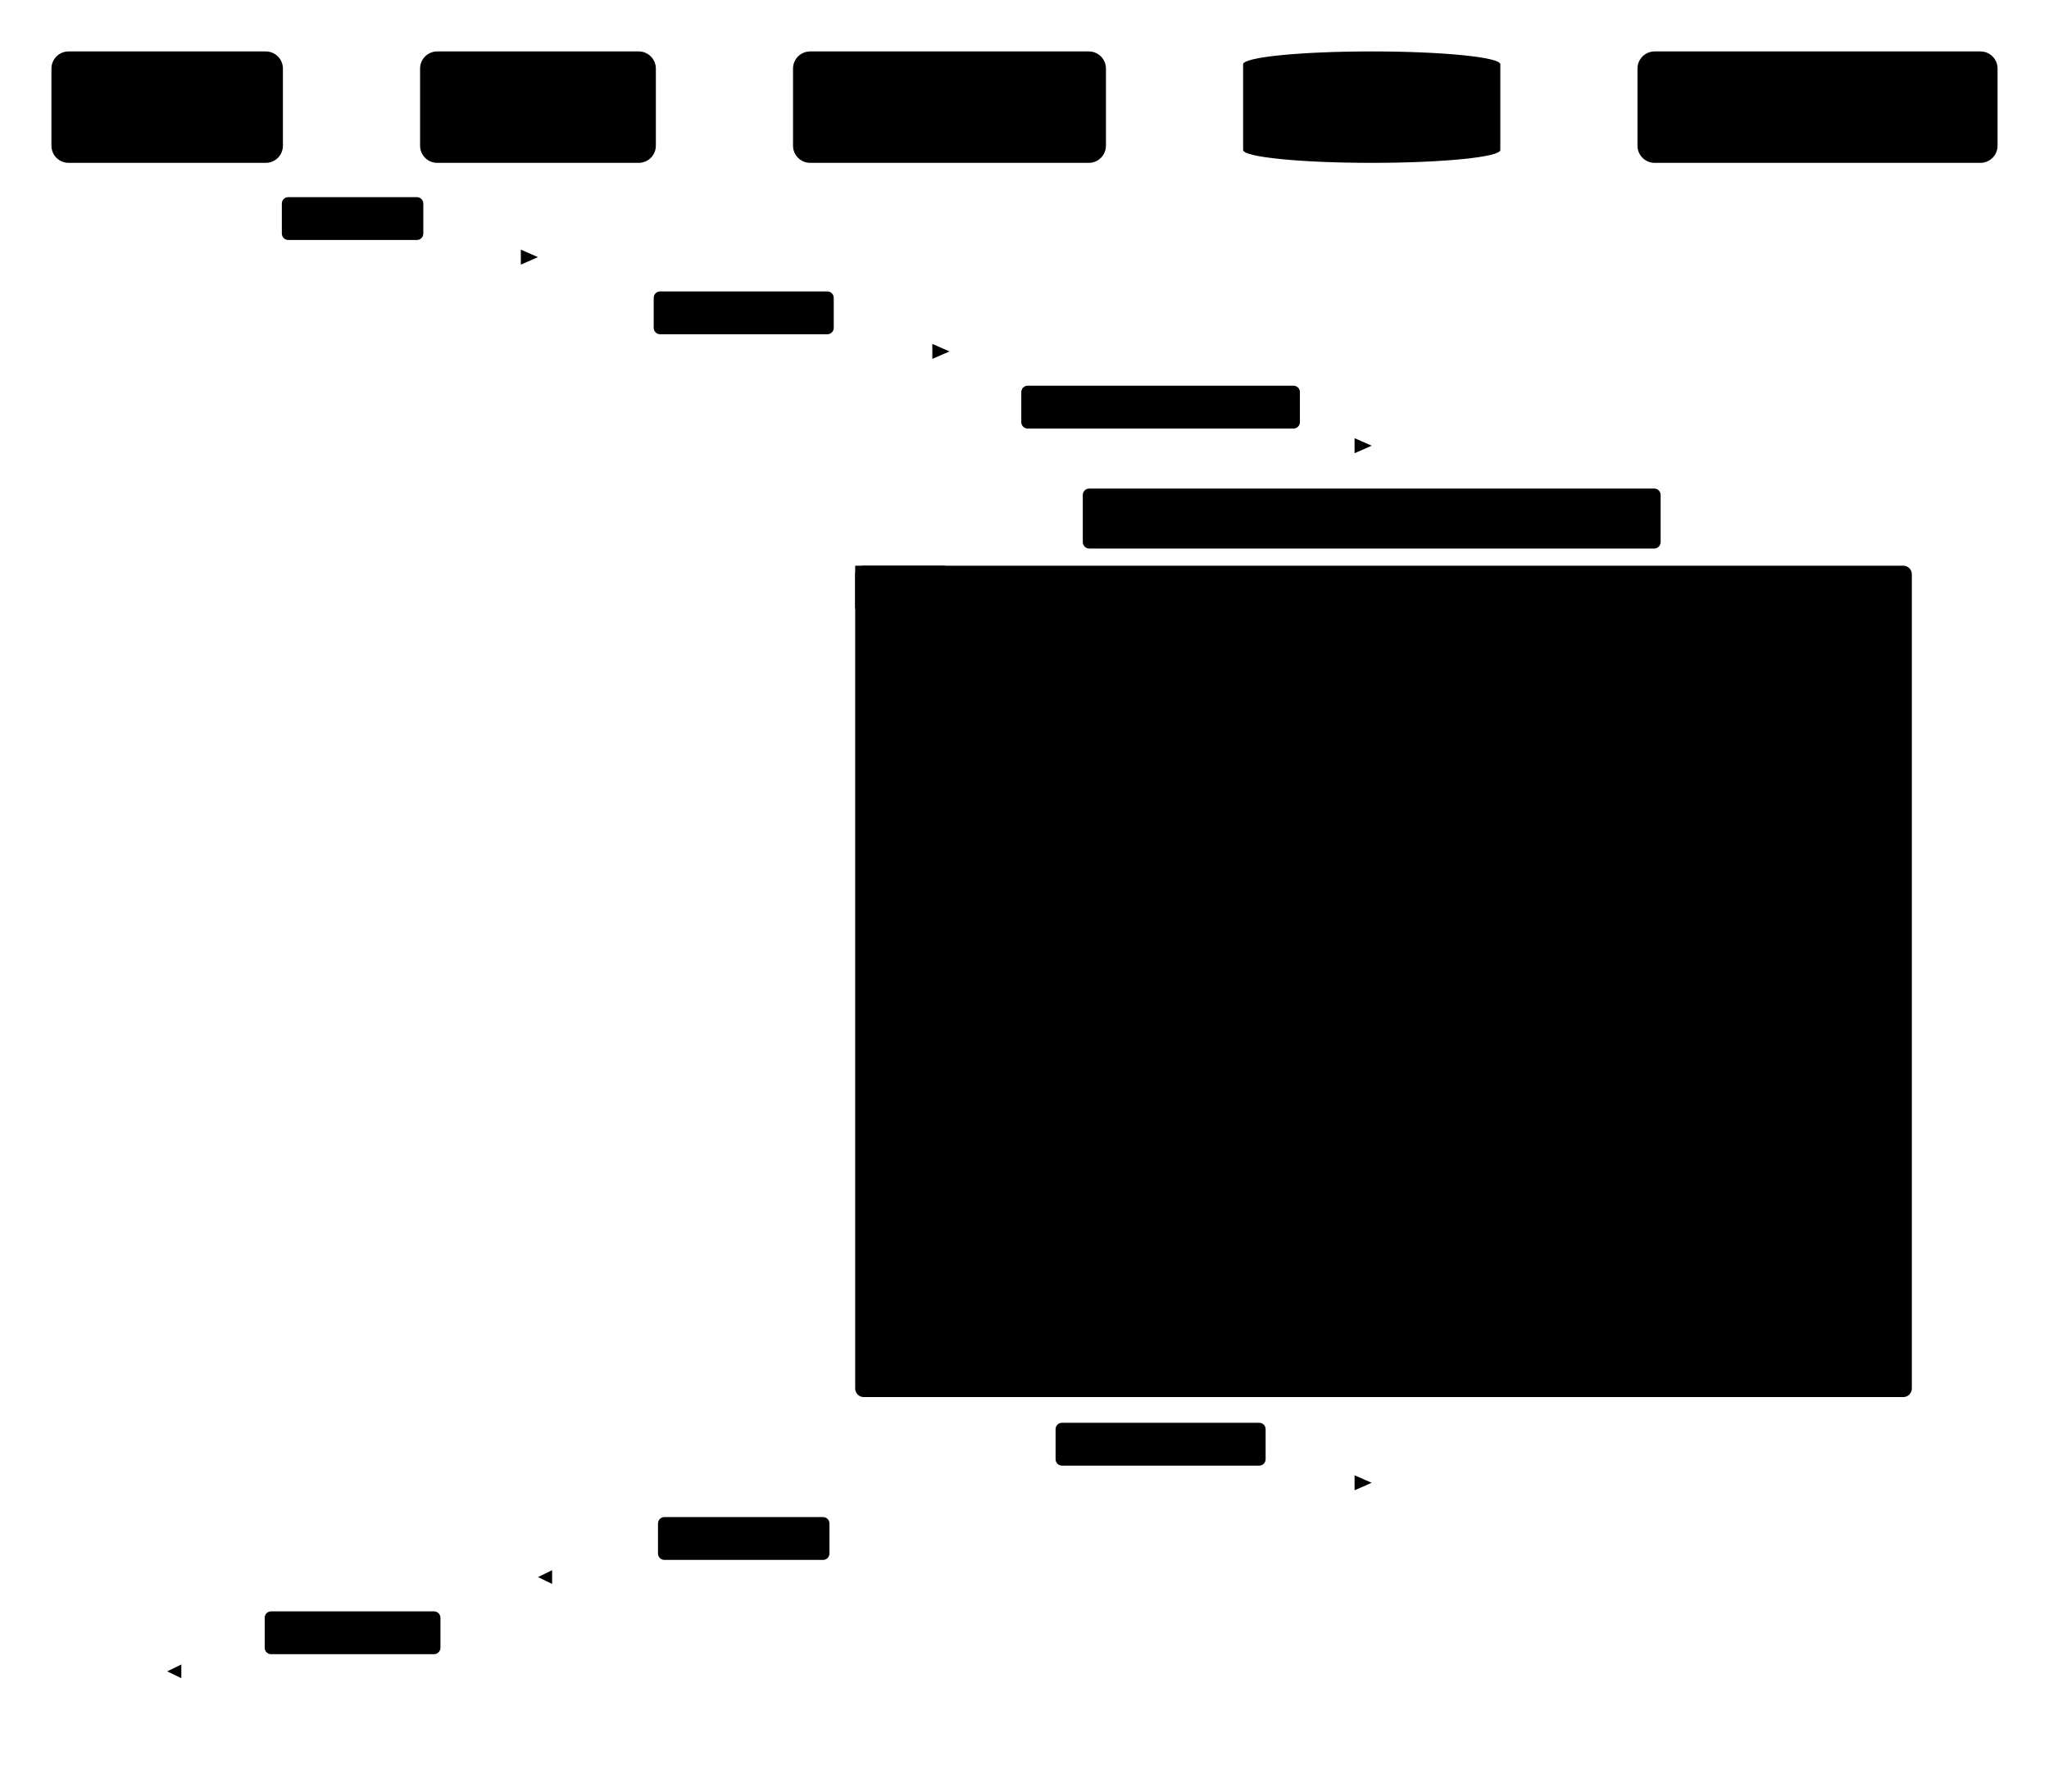
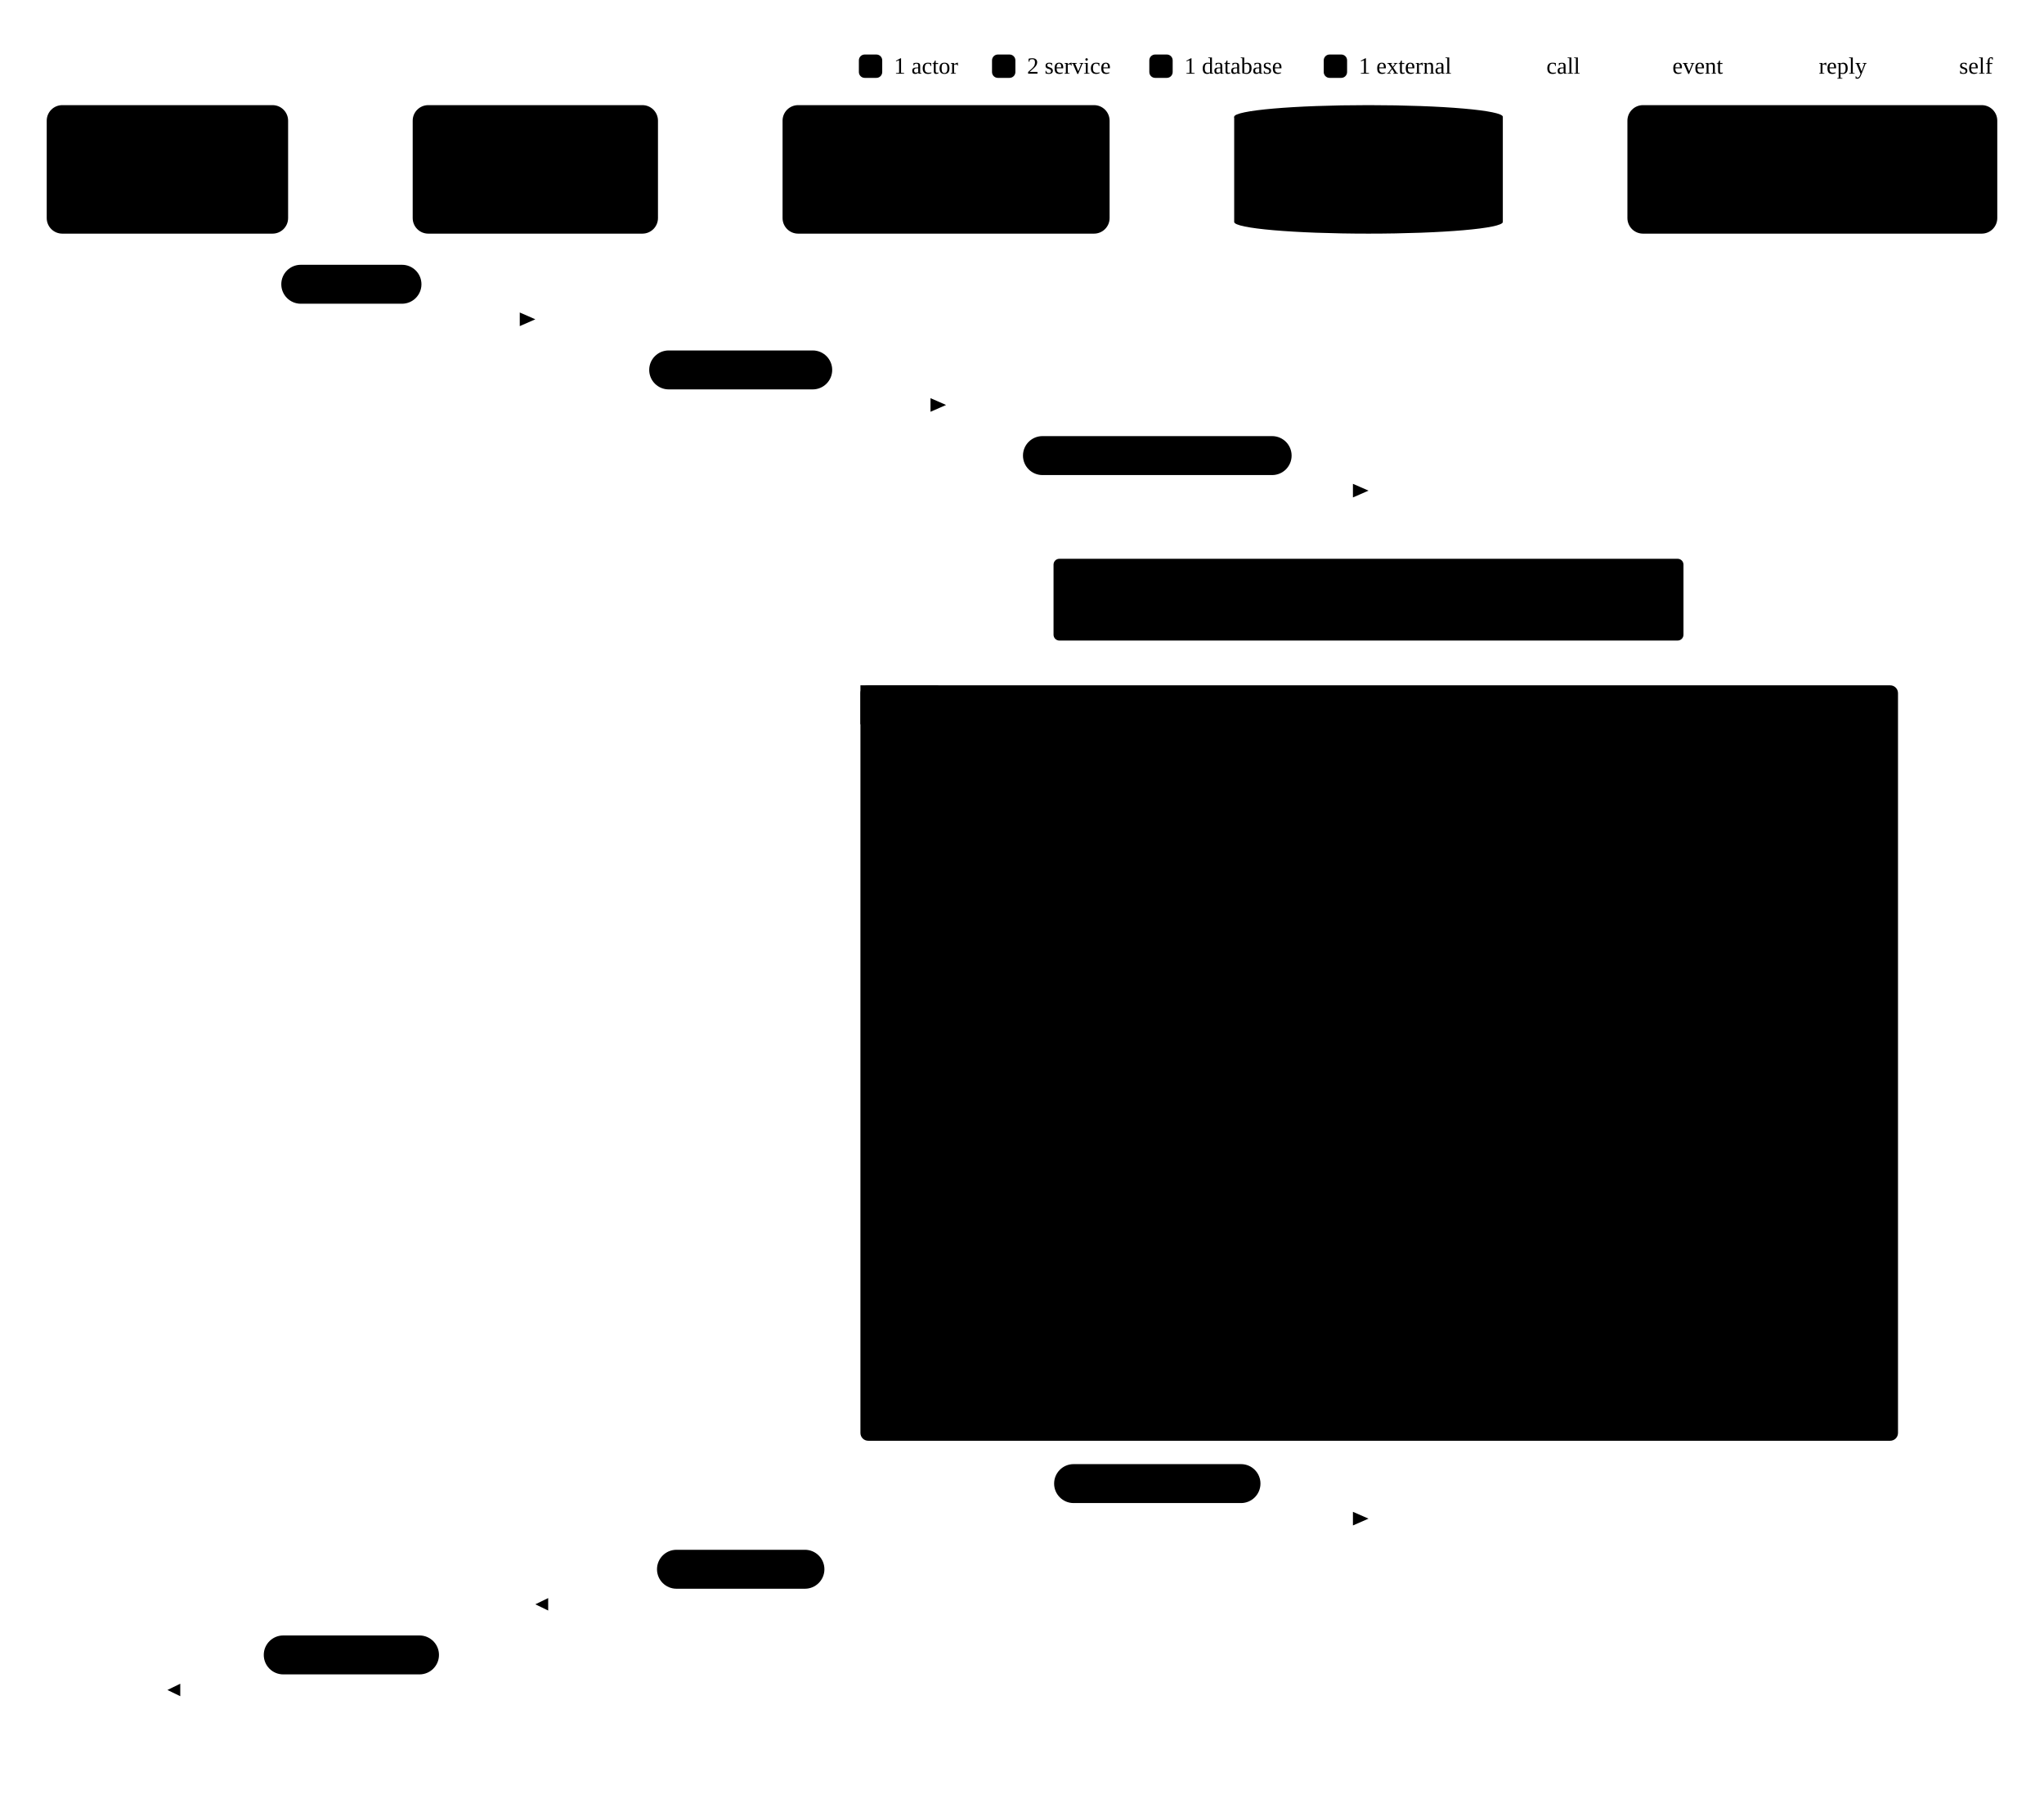
- <svg xmlns="http://www.w3.org/2000/svg" class="pa-diagram pa-type-sequence" viewBox="0 0 956 836" role="graphics-document" aria-labelledby="d-title d-desc">
+ <svg xmlns="http://www.w3.org/2000/svg" class="pa-diagram pa-type-sequence" viewBox="0 0 1050 924" role="graphics-document" aria-labelledby="d-title d-desc">
  <defs>
    <marker id="d-arrow" viewBox="0 0 8 8" refX="8" refY="4" markerWidth="8" markerHeight="8" markerUnits="userSpaceOnUse" orient="auto-start-reverse">
      <path class="pa-arrow-fill" d="M0 0.5L8 4L0 7.5Z" />
    </marker>
    <marker id="d-arrow-open" viewBox="0 0 8 8" refX="7.4" refY="4" markerWidth="8" markerHeight="8" markerUnits="userSpaceOnUse" orient="auto-start-reverse">
      <path class="pa-arrow-open" d="M0.8 0.8L7.4 4L0.8 7.2" />
    </marker>
  </defs>
  <g class="pa-frame pa-frame-loop" data-messages="m4 m5 m6 m7 m8">
-     <rect class="pa-frame-box" x="399" y="264" width="493" height="388" rx="4" />
-     <path class="pa-frame-tab" d="M399 264H441V279L436 284H399Z" />
+     <rect class="pa-frame-box" x="442" y="352" width="533" height="388" rx="4" />
+     <path class="pa-frame-tab" d="M442 352H482V367L477 372H442Z" />
    <text class="pa-frame-kind" text-anchor="middle">
-       <tspan x="418.75" y="278.2">loop</tspan>
+       <tspan x="460.75" y="365.85">loop</tspan>
    </text>
    <text class="pa-frame-label" text-anchor="start">
-       <tspan x="449" y="278.2">until approved</tspan>
+       <tspan x="490" y="366.2">until approved</tspan>
    </text>
  </g>
  <g class="pa-frame pa-frame-alt" data-messages="m5 m6 m7">
-     <rect class="pa-frame-box" x="431" y="376" width="429" height="212" rx="4" />
-     <path class="pa-frame-tab" d="M431 376H463V391L458 396H431Z" />
+     <rect class="pa-frame-box" x="474" y="464" width="469" height="212" rx="4" />
+     <path class="pa-frame-tab" d="M474 464H506V479L501 484H474Z" />
    <text class="pa-frame-kind" text-anchor="middle">
-       <tspan x="445.75" y="390.2">alt</tspan>
+       <tspan x="488.75" y="477.85">alt</tspan>
    </text>
    <text class="pa-frame-label" text-anchor="start">
-       <tspan x="471" y="390.2">card declined</tspan>
-     </text>
-   </g>
-   <line class="pa-lifeline" data-for="shopper" x1="78" y1="76" x2="78" y2="812" />
-   <line class="pa-lifeline" data-for="web" x1="251" y1="76" x2="251" y2="812" />
-   <line class="pa-lifeline" data-for="orders" x1="443" y1="76" x2="443" y2="812" />
-   <line class="pa-lifeline" data-for="db" x1="640" y1="76" x2="640" y2="812" />
-   <line class="pa-lifeline" data-for="psp" x1="848" y1="76" x2="848" y2="812" />
-   <g class="pa-node pa-kind-actor pa-tone-neutral" data-id="shopper" tabindex="0" role="graphics-symbol" aria-label="Shopper: actor">
-     <path class="pa-shape pa-shape-rounded-rect" d="M32 24L124 24A8 8 0 0 1 132 32L132 68A8 8 0 0 1 124 76L32 76A8 8 0 0 1 24 68L24 32A8 8 0 0 1 32 24Z" />
-     <g class="pa-icon pa-icon-lucide" transform="translate(37.61 41) scale(0.75)">
+       <tspan x="514" y="478.2">card declined</tspan>
+     </text>
+   </g>
+   <line class="pa-lifeline" data-for="shopper" x1="86" y1="120" x2="86" y2="900" />
+   <line class="pa-lifeline" data-for="web" x1="275" y1="120" x2="275" y2="900" />
+   <line class="pa-lifeline" data-for="orders" x1="486" y1="120" x2="486" y2="900" />
+   <line class="pa-lifeline" data-for="db" x1="703" y1="120" x2="703" y2="900" />
+   <line class="pa-lifeline" data-for="psp" x1="931" y1="120" x2="931" y2="900" />
+   <g class="pa-node pa-kind-actor pa-family-person pa-tone-neutral" data-id="shopper" tabindex="0" role="graphics-symbol" aria-label="Shopper: actor">
+     <path class="pa-shape pa-shape-rounded-rect" d="M32 54L140 54A8 8 0 0 1 148 62L148 112A8 8 0 0 1 140 120L32 120A8 8 0 0 1 24 112L24 62A8 8 0 0 1 32 54Z" />
+     <rect class="pa-tile" x="38.06" y="73" width="28" height="28" rx="7" />
+     <g class="pa-icon pa-icon-lucide" transform="translate(43.06 78) scale(0.75)">
      <path d="M19 21v-2a4 4 0 0 0-4-4H9a4 4 0 0 0-4 4v2" />
      <circle cx="12" cy="7" r="4" />
    </g>
-     <text class="pa-label" text-anchor="middle">
-       <tspan x="90" y="54.9">Shopper</tspan>
-     </text>
-   </g>
-   <g class="pa-node pa-kind-service pa-tone-neutral" data-id="web" tabindex="0" role="graphics-symbol" aria-label="Web app: service">
-     <path class="pa-shape pa-shape-rounded-rect" d="M204 24L298 24A8 8 0 0 1 306 32L306 68A8 8 0 0 1 298 76L204 76A8 8 0 0 1 196 68L196 32A8 8 0 0 1 204 24Z" />
-     <g class="pa-icon pa-icon-lucide" transform="translate(209.29 41) scale(0.75)">
+     <text class="pa-type" text-anchor="middle">
+       <tspan x="105" y="80.4">ACTOR</tspan>
+     </text>
+     <text class="pa-label" text-anchor="middle">
+       <tspan x="105" y="99.4">Shopper</tspan>
+     </text>
+   </g>
+   <g class="pa-node pa-kind-service pa-family-service pa-tone-neutral" data-id="web" tabindex="0" role="graphics-symbol" aria-label="Web app: service">
+     <path class="pa-shape pa-shape-rounded-rect" d="M220 54L330 54A8 8 0 0 1 338 62L338 112A8 8 0 0 1 330 120L220 120A8 8 0 0 1 212 112L212 62A8 8 0 0 1 220 54Z" />
+     <rect class="pa-tile" x="226.08" y="73" width="28" height="28" rx="7" />
+     <g class="pa-icon pa-icon-lucide" transform="translate(231.08 78) scale(0.75)">
      <rect width="20" height="8" x="2" y="2" rx="2" ry="2" />
      <rect width="20" height="8" x="2" y="14" rx="2" ry="2" />
      <line x1="6" x2="6.01" y1="6" y2="6" />
      <line x1="6" x2="6.01" y1="18" y2="18" />
    </g>
-     <text class="pa-label" text-anchor="middle">
-       <tspan x="263" y="54.9">Web app</tspan>
-     </text>
-   </g>
-   <g class="pa-node pa-kind-service pa-tone-neutral" data-id="orders" tabindex="0" role="graphics-symbol" aria-label="Orders service: service">
-     <path class="pa-shape pa-shape-rounded-rect" d="M378 24L508 24A8 8 0 0 1 516 32L516 68A8 8 0 0 1 508 76L378 76A8 8 0 0 1 370 68L370 32A8 8 0 0 1 378 24Z" />
-     <g class="pa-icon pa-icon-lucide" transform="translate(383.02 41) scale(0.75)">
+     <text class="pa-type" text-anchor="middle">
+       <tspan x="294" y="80.4">SERVICE</tspan>
+     </text>
+     <text class="pa-label" text-anchor="middle">
+       <tspan x="294" y="99.4">Web app</tspan>
+     </text>
+   </g>
+   <g class="pa-node pa-kind-service pa-family-service pa-tone-neutral" data-id="orders" tabindex="0" role="graphics-symbol" aria-label="Orders service: service">
+     <path class="pa-shape pa-shape-rounded-rect" d="M410 54L562 54A8 8 0 0 1 570 62L570 112A8 8 0 0 1 562 120L410 120A8 8 0 0 1 402 112L402 62A8 8 0 0 1 410 54Z" />
+     <rect class="pa-tile" x="416.5" y="73" width="28" height="28" rx="7" />
+     <g class="pa-icon pa-icon-lucide" transform="translate(421.5 78) scale(0.75)">
      <rect width="20" height="8" x="2" y="2" rx="2" ry="2" />
      <rect width="20" height="8" x="2" y="14" rx="2" ry="2" />
      <line x1="6" x2="6.01" y1="6" y2="6" />
      <line x1="6" x2="6.01" y1="18" y2="18" />
    </g>
-     <text class="pa-label" text-anchor="middle">
-       <tspan x="455" y="54.9">Orders service</tspan>
-     </text>
-   </g>
-   <g class="pa-node pa-kind-database pa-tone-neutral" data-id="db" tabindex="0" role="graphics-symbol" aria-label="Orders DB: database">
-     <path class="pa-shape pa-shape-cylinder" d="M580 30A60 6 0 0 1 700 30L700 70A60 6 0 0 1 580 70Z" />
-     <path class="pa-decor" d="M580 30A60 6 0 0 0 700 30" />
-     <g class="pa-icon pa-icon-lucide" transform="translate(593.8 41) scale(0.75)">
+     <text class="pa-type" text-anchor="middle">
+       <tspan x="505" y="80.4">SERVICE</tspan>
+     </text>
+     <text class="pa-label" text-anchor="middle">
+       <tspan x="505" y="99.4">Orders service</tspan>
+     </text>
+   </g>
+   <g class="pa-node pa-kind-database pa-family-data pa-tone-neutral" data-id="db" tabindex="0" role="graphics-symbol" aria-label="Orders DB: database">
+     <path class="pa-shape pa-shape-cylinder" d="M634 60A69 6 0 0 1 772 60L772 114A69 6 0 0 1 634 114Z" />
+     <path class="pa-decor" d="M634 60A69 6 0 0 0 772 60" />
+     <rect class="pa-tile" x="648.88" y="73" width="28" height="28" rx="7" />
+     <g class="pa-icon pa-icon-lucide" transform="translate(653.88 78) scale(0.75)">
      <ellipse cx="12" cy="5" rx="9" ry="3" />
      <path d="M3 5V19A9 3 0 0 0 21 19V5" />
      <path d="M3 12A9 3 0 0 0 21 12" />
    </g>
-     <text class="pa-label" text-anchor="middle">
-       <tspan x="652" y="54.9">Orders DB</tspan>
-     </text>
-   </g>
-   <g class="pa-node pa-kind-external pa-tone-neutral" data-id="psp" tabindex="0" role="graphics-symbol" aria-label="Payment provider: external">
-     <path class="pa-shape pa-shape-dashed-rounded-rect" d="M772 24L924 24A8 8 0 0 1 932 32L932 68A8 8 0 0 1 924 76L772 76A8 8 0 0 1 764 68L764 32A8 8 0 0 1 772 24Z" />
-     <g class="pa-icon pa-icon-lucide" transform="translate(777.08 41) scale(0.75)">
+     <text class="pa-type" text-anchor="middle">
+       <tspan x="722" y="80.4">DATABASE</tspan>
+     </text>
+     <text class="pa-label" text-anchor="middle">
+       <tspan x="722" y="99.4">Orders DB</tspan>
+     </text>
+   </g>
+   <g class="pa-node pa-kind-external pa-family-external pa-tone-neutral" data-id="psp" tabindex="0" role="graphics-symbol" aria-label="Payment provider: external">
+     <path class="pa-shape pa-shape-dashed-rounded-rect" d="M844 54L1018 54A8 8 0 0 1 1026 62L1026 112A8 8 0 0 1 1018 120L844 120A8 8 0 0 1 836 112L836 62A8 8 0 0 1 844 54Z" />
+     <rect class="pa-tile" x="850.89" y="73" width="28" height="28" rx="7" />
+     <g class="pa-icon pa-icon-lucide" transform="translate(855.89 78) scale(0.75)">
      <path d="M17.5 19H9a7 7 0 1 1 6.71-9h1.79a4.5 4.5 0 1 1 0 9Z" />
    </g>
-     <text class="pa-label" text-anchor="middle">
-       <tspan x="860" y="54.9">Payment provider</tspan>
+     <text class="pa-type" text-anchor="middle">
+       <tspan x="950" y="80.4">EXTERNAL</tspan>
+     </text>
+     <text class="pa-label" text-anchor="middle">
+       <tspan x="950" y="99.4">Payment provider</tspan>
    </text>
  </g>
  <g class="pa-seq-note" data-over="db" data-after="m3">
-     <rect class="pa-seq-note-box" x="505.2" y="228" width="269.6" height="28" rx="3" />
+     <rect class="pa-seq-note-box" x="541.2" y="287" width="323.6" height="42" rx="3" />
    <text class="pa-seq-note-text" text-anchor="middle">
-       <tspan x="640" y="246.2">order stays pending until the provider answers</tspan>
+       <tspan x="703" y="304.7">order stays pending until the provider</tspan>
+       <tspan x="703" y="319">answers</tspan>
    </text>
  </g>
  <g class="pa-seq-note" data-over="orders psp" data-after="m4">
-     <rect class="pa-seq-note-box" x="423" y="340" width="445" height="28" rx="3" />
+     <rect class="pa-seq-note-box" x="466" y="428" width="485" height="28" rx="3" />
    <text class="pa-seq-note-text" text-anchor="middle">
-       <tspan x="645.5" y="358.2">idempotency key sent on every charge</tspan>
-     </text>
-   </g>
-   <g class="pa-edge pa-edge-solid pa-msg-sync" data-id="m1" data-from="shopper" data-to="web">
-     <path d="M78 120L251 120" fill="none" marker-end="url(#d-arrow)" />
-   </g>
-   <g class="pa-edge pa-edge-solid pa-msg-sync" data-id="m2" data-from="web" data-to="orders">
-     <path d="M251 164L443 164" fill="none" marker-end="url(#d-arrow)" />
-   </g>
-   <g class="pa-edge pa-edge-solid pa-msg-sync" data-id="m3" data-from="orders" data-to="db">
-     <path d="M443 208L640 208" fill="none" marker-end="url(#d-arrow)" />
-   </g>
-   <g class="pa-edge pa-edge-async pa-msg-async" data-id="m4" data-from="orders" data-to="psp">
-     <path d="M443 320L848 320" fill="none" marker-end="url(#d-arrow-open)" />
-   </g>
-   <g class="pa-edge pa-edge-dashed pa-msg-reply" data-id="m5" data-from="psp" data-to="orders">
-     <path d="M848 432L443 432" fill="none" marker-end="url(#d-arrow-open)" />
-   </g>
-   <g class="pa-edge pa-edge-solid pa-msg-self" data-id="m6" data-from="orders" data-to="orders">
-     <path d="M443 472L469 472Q475 472 475 478L475 498Q475 504 469 504L443 504" fill="none" marker-end="url(#d-arrow)" />
-   </g>
-   <g class="pa-edge pa-edge-solid pa-msg-sync" data-id="m7" data-from="orders" data-to="psp">
-     <path d="M443 564L848 564" fill="none" marker-end="url(#d-arrow)" />
-   </g>
-   <g class="pa-edge pa-edge-dashed pa-msg-reply" data-id="m8" data-from="psp" data-to="orders">
-     <path d="M848 628L443 628" fill="none" marker-end="url(#d-arrow-open)" />
-   </g>
-   <g class="pa-edge pa-edge-solid pa-msg-sync" data-id="m9" data-from="orders" data-to="db">
-     <path d="M443 692L640 692" fill="none" marker-end="url(#d-arrow)" />
-   </g>
-   <g class="pa-edge pa-edge-dashed pa-msg-reply" data-id="m10" data-from="orders" data-to="web">
-     <path d="M443 736L251 736" fill="none" marker-end="url(#d-arrow-open)" />
-   </g>
-   <g class="pa-edge pa-edge-dashed pa-msg-reply" data-id="m11" data-from="web" data-to="shopper">
-     <path d="M251 780L78 780" fill="none" marker-end="url(#d-arrow-open)" />
+       <tspan x="708.5" y="445.85">idempotency key sent on every charge</tspan>
+     </text>
+   </g>
+   <g class="pa-edge pa-edge-solid pa-msg-sync" data-id="m1" data-from="shopper" data-to="web" data-family="person">
+     <path class="pa-wire" d="M86 164L275 164" fill="none" marker-end="url(#d-arrow)" />
+   </g>
+   <g class="pa-edge pa-edge-solid pa-msg-sync" data-id="m2" data-from="web" data-to="orders" data-family="service">
+     <path class="pa-wire" d="M275 208L486 208" fill="none" marker-end="url(#d-arrow)" />
+   </g>
+   <g class="pa-edge pa-edge-solid pa-msg-sync" data-id="m3" data-from="orders" data-to="db" data-family="service">
+     <path class="pa-wire" d="M486 252L703 252" fill="none" marker-end="url(#d-arrow)" />
+   </g>
+   <g class="pa-edge pa-edge-async pa-msg-async" data-id="m4" data-from="orders" data-to="psp" data-family="service">
+     <path class="pa-wire" d="M486 408L931 408" fill="none" marker-end="url(#d-arrow-open)" />
+   </g>
+   <g class="pa-edge pa-edge-dashed pa-msg-reply" data-id="m5" data-from="psp" data-to="orders" data-family="external">
+     <path class="pa-wire" d="M931 520L486 520" fill="none" marker-end="url(#d-arrow-open)" />
+   </g>
+   <g class="pa-edge pa-edge-solid pa-msg-self" data-id="m6" data-from="orders" data-to="orders" data-family="service">
+     <path class="pa-wire" d="M486 560L512 560Q518 560 518 566L518 586Q518 592 512 592L486 592" fill="none" marker-end="url(#d-arrow)" />
+   </g>
+   <g class="pa-edge pa-edge-solid pa-msg-sync" data-id="m7" data-from="orders" data-to="psp" data-family="service">
+     <path class="pa-wire" d="M486 652L931 652" fill="none" marker-end="url(#d-arrow)" />
+   </g>
+   <g class="pa-edge pa-edge-dashed pa-msg-reply" data-id="m8" data-from="psp" data-to="orders" data-family="external">
+     <path class="pa-wire" d="M931 716L486 716" fill="none" marker-end="url(#d-arrow-open)" />
+   </g>
+   <g class="pa-edge pa-edge-solid pa-msg-sync" data-id="m9" data-from="orders" data-to="db" data-family="service">
+     <path class="pa-wire" d="M486 780L703 780" fill="none" marker-end="url(#d-arrow)" />
+   </g>
+   <g class="pa-edge pa-edge-dashed pa-msg-reply" data-id="m10" data-from="orders" data-to="web" data-family="service">
+     <path class="pa-wire" d="M486 824L275 824" fill="none" marker-end="url(#d-arrow-open)" />
+   </g>
+   <g class="pa-edge pa-edge-dashed pa-msg-reply" data-id="m11" data-from="web" data-to="shopper" data-family="service">
+     <path class="pa-wire" d="M275 868L86 868" fill="none" marker-end="url(#d-arrow-open)" />
  </g>
  <g class="pa-edge-label" data-edge="m1">
-     <rect class="pa-edge-plate" x="131.5" y="92" width="66" height="20" rx="3" />
-     <text class="pa-edge-text" text-anchor="middle">
-       <tspan x="164.5" y="106.2">press Pay</tspan>
+     <rect class="pa-edge-plate" x="144.5" y="136" width="72" height="20" rx="10" />
+     <text class="pa-edge-text" text-anchor="middle">
+       <tspan x="180.5" y="150.2">press Pay</tspan>
    </text>
  </g>
  <g class="pa-edge-label" data-edge="m2">
-     <rect class="pa-edge-plate" x="305" y="136" width="84" height="20" rx="3" />
-     <text class="pa-edge-text" text-anchor="middle">
-       <tspan x="347" y="150.2">POST /orders</tspan>
+     <rect class="pa-edge-plate" x="333.5" y="180" width="94" height="20" rx="10" />
+     <text class="pa-edge-text" text-anchor="middle">
+       <tspan x="380.5" y="194.2">POST /orders</tspan>
    </text>
  </g>
  <g class="pa-edge-label" data-edge="m3">
-     <rect class="pa-edge-plate" x="476.5" y="180" width="130" height="20" rx="3" />
-     <text class="pa-edge-text" text-anchor="middle">
-       <tspan x="541.5" y="194.2">insert order (pending)</tspan>
+     <rect class="pa-edge-plate" x="525.5" y="224" width="138" height="20" rx="10" />
+     <text class="pa-edge-text" text-anchor="middle">
+       <tspan x="594.5" y="238.2">insert order (pending)</tspan>
    </text>
  </g>
  <g class="pa-edge-label" data-edge="m4">
-     <rect class="pa-edge-plate" x="607.5" y="292" width="76" height="20" rx="3" />
-     <text class="pa-edge-text" text-anchor="middle">
-       <tspan x="645.5" y="306.2">charge card</tspan>
+     <rect class="pa-edge-plate" x="666.5" y="380" width="84" height="20" rx="10" />
+     <text class="pa-edge-text" text-anchor="middle">
+       <tspan x="708.5" y="394.2">charge card</tspan>
    </text>
  </g>
  <g class="pa-edge-label" data-edge="m5">
-     <rect class="pa-edge-plate" x="615.5" y="404" width="60" height="20" rx="3" />
-     <text class="pa-edge-text" text-anchor="middle">
-       <tspan x="645.5" y="418.2">declined</tspan>
+     <rect class="pa-edge-plate" x="676.5" y="492" width="64" height="20" rx="10" />
+     <text class="pa-edge-text" text-anchor="middle">
+       <tspan x="708.5" y="506.2">declined</tspan>
    </text>
  </g>
  <g class="pa-edge-label" data-edge="m6">
-     <rect class="pa-edge-plate" x="483" y="478" width="136" height="20" rx="3" />
-     <text class="pa-edge-text" text-anchor="middle">
-       <tspan x="551" y="492.2">schedule retry in 5 min</tspan>
+     <rect class="pa-edge-plate" x="526" y="566" width="146" height="20" rx="10" />
+     <text class="pa-edge-text" text-anchor="middle">
+       <tspan x="599" y="580.2">schedule retry in 5 min</tspan>
    </text>
  </g>
  <g class="pa-edge-label" data-edge="m7">
-     <rect class="pa-edge-plate" x="591.5" y="536" width="108" height="20" rx="3" />
-     <text class="pa-edge-text" text-anchor="middle">
-       <tspan x="645.5" y="550.2">charge card again</tspan>
+     <rect class="pa-edge-plate" x="649.5" y="624" width="118" height="20" rx="10" />
+     <text class="pa-edge-text" text-anchor="middle">
+       <tspan x="708.5" y="638.2">charge card again</tspan>
    </text>
  </g>
  <g class="pa-edge-label" data-edge="m8">
-     <rect class="pa-edge-plate" x="613.5" y="600" width="64" height="20" rx="3" />
-     <text class="pa-edge-text" text-anchor="middle">
-       <tspan x="645.5" y="614.2">approved</tspan>
+     <rect class="pa-edge-plate" x="673.5" y="688" width="70" height="20" rx="10" />
+     <text class="pa-edge-text" text-anchor="middle">
+       <tspan x="708.5" y="702.2">approved</tspan>
    </text>
  </g>
  <g class="pa-edge-label" data-edge="m9">
-     <rect class="pa-edge-plate" x="492.5" y="664" width="98" height="20" rx="3" />
-     <text class="pa-edge-text" text-anchor="middle">
-       <tspan x="541.5" y="678.2">mark order paid</tspan>
+     <rect class="pa-edge-plate" x="541.5" y="752" width="106" height="20" rx="10" />
+     <text class="pa-edge-text" text-anchor="middle">
+       <tspan x="594.5" y="766.2">mark order paid</tspan>
    </text>
  </g>
  <g class="pa-edge-label" data-edge="m10">
-     <rect class="pa-edge-plate" x="307" y="708" width="80" height="20" rx="3" />
-     <text class="pa-edge-text" text-anchor="middle">
-       <tspan x="347" y="722.2">201 Created</tspan>
+     <rect class="pa-edge-plate" x="337.5" y="796" width="86" height="20" rx="10" />
+     <text class="pa-edge-text" text-anchor="middle">
+       <tspan x="380.5" y="810.2">201 Created</tspan>
    </text>
  </g>
  <g class="pa-edge-label" data-edge="m11">
-     <rect class="pa-edge-plate" x="123.5" y="752" width="82" height="20" rx="3" />
-     <text class="pa-edge-text" text-anchor="middle">
-       <tspan x="164.5" y="766.2">show receipt</tspan>
+     <rect class="pa-edge-plate" x="135.5" y="840" width="90" height="20" rx="10" />
+     <text class="pa-edge-text" text-anchor="middle">
+       <tspan x="180.5" y="854.2">show receipt</tspan>
+     </text>
+   </g>
+   <g class="pa-legend" aria-hidden="true">
+     <rect class="pa-swatch pa-family-person" x="441.2" y="28" width="12" height="12" rx="3" />
+     <text class="pa-legend-text" text-anchor="start">
+       <tspan x="459.2" y="37.85">1 actor</tspan>
+     </text>
+     <rect class="pa-swatch pa-family-service" x="509.6" y="28" width="12" height="12" rx="3" />
+     <text class="pa-legend-text" text-anchor="start">
+       <tspan x="527.6" y="37.85">2 service</tspan>
+     </text>
+     <rect class="pa-swatch pa-family-data" x="590.4" y="28" width="12" height="12" rx="3" />
+     <text class="pa-legend-text" text-anchor="start">
+       <tspan x="608.4" y="37.85">1 database</tspan>
+     </text>
+     <rect class="pa-swatch pa-family-external" x="680" y="28" width="12" height="12" rx="3" />
+     <text class="pa-legend-text" text-anchor="start">
+       <tspan x="698" y="37.85">1 external</tspan>
+     </text>
+     <g class="pa-legend-sample pa-edge-solid">
+       <path class="pa-wire" d="M764.4 34L788.4 34" />
+     </g>
+     <text class="pa-legend-text" text-anchor="start">
+       <tspan x="794.4" y="37.85">call</tspan>
+     </text>
+     <g class="pa-legend-sample pa-edge-async">
+       <path class="pa-wire" d="M829.1 34L853.1 34" />
+     </g>
+     <text class="pa-legend-text" text-anchor="start">
+       <tspan x="859.1" y="37.85">event</tspan>
+     </text>
+     <g class="pa-legend-sample pa-edge-dashed">
+       <path class="pa-wire" d="M904.3 34L928.3 34" />
+     </g>
+     <text class="pa-legend-text" text-anchor="start">
+       <tspan x="934.3" y="37.85">reply</tspan>
+     </text>
+     <g class="pa-legend-sample pa-edge-solid">
+       <path class="pa-wire" d="M976.4 34L1000.4 34" />
+     </g>
+     <text class="pa-legend-text" text-anchor="start">
+       <tspan x="1006.4" y="37.85">self</tspan>
    </text>
  </g>
</svg>
